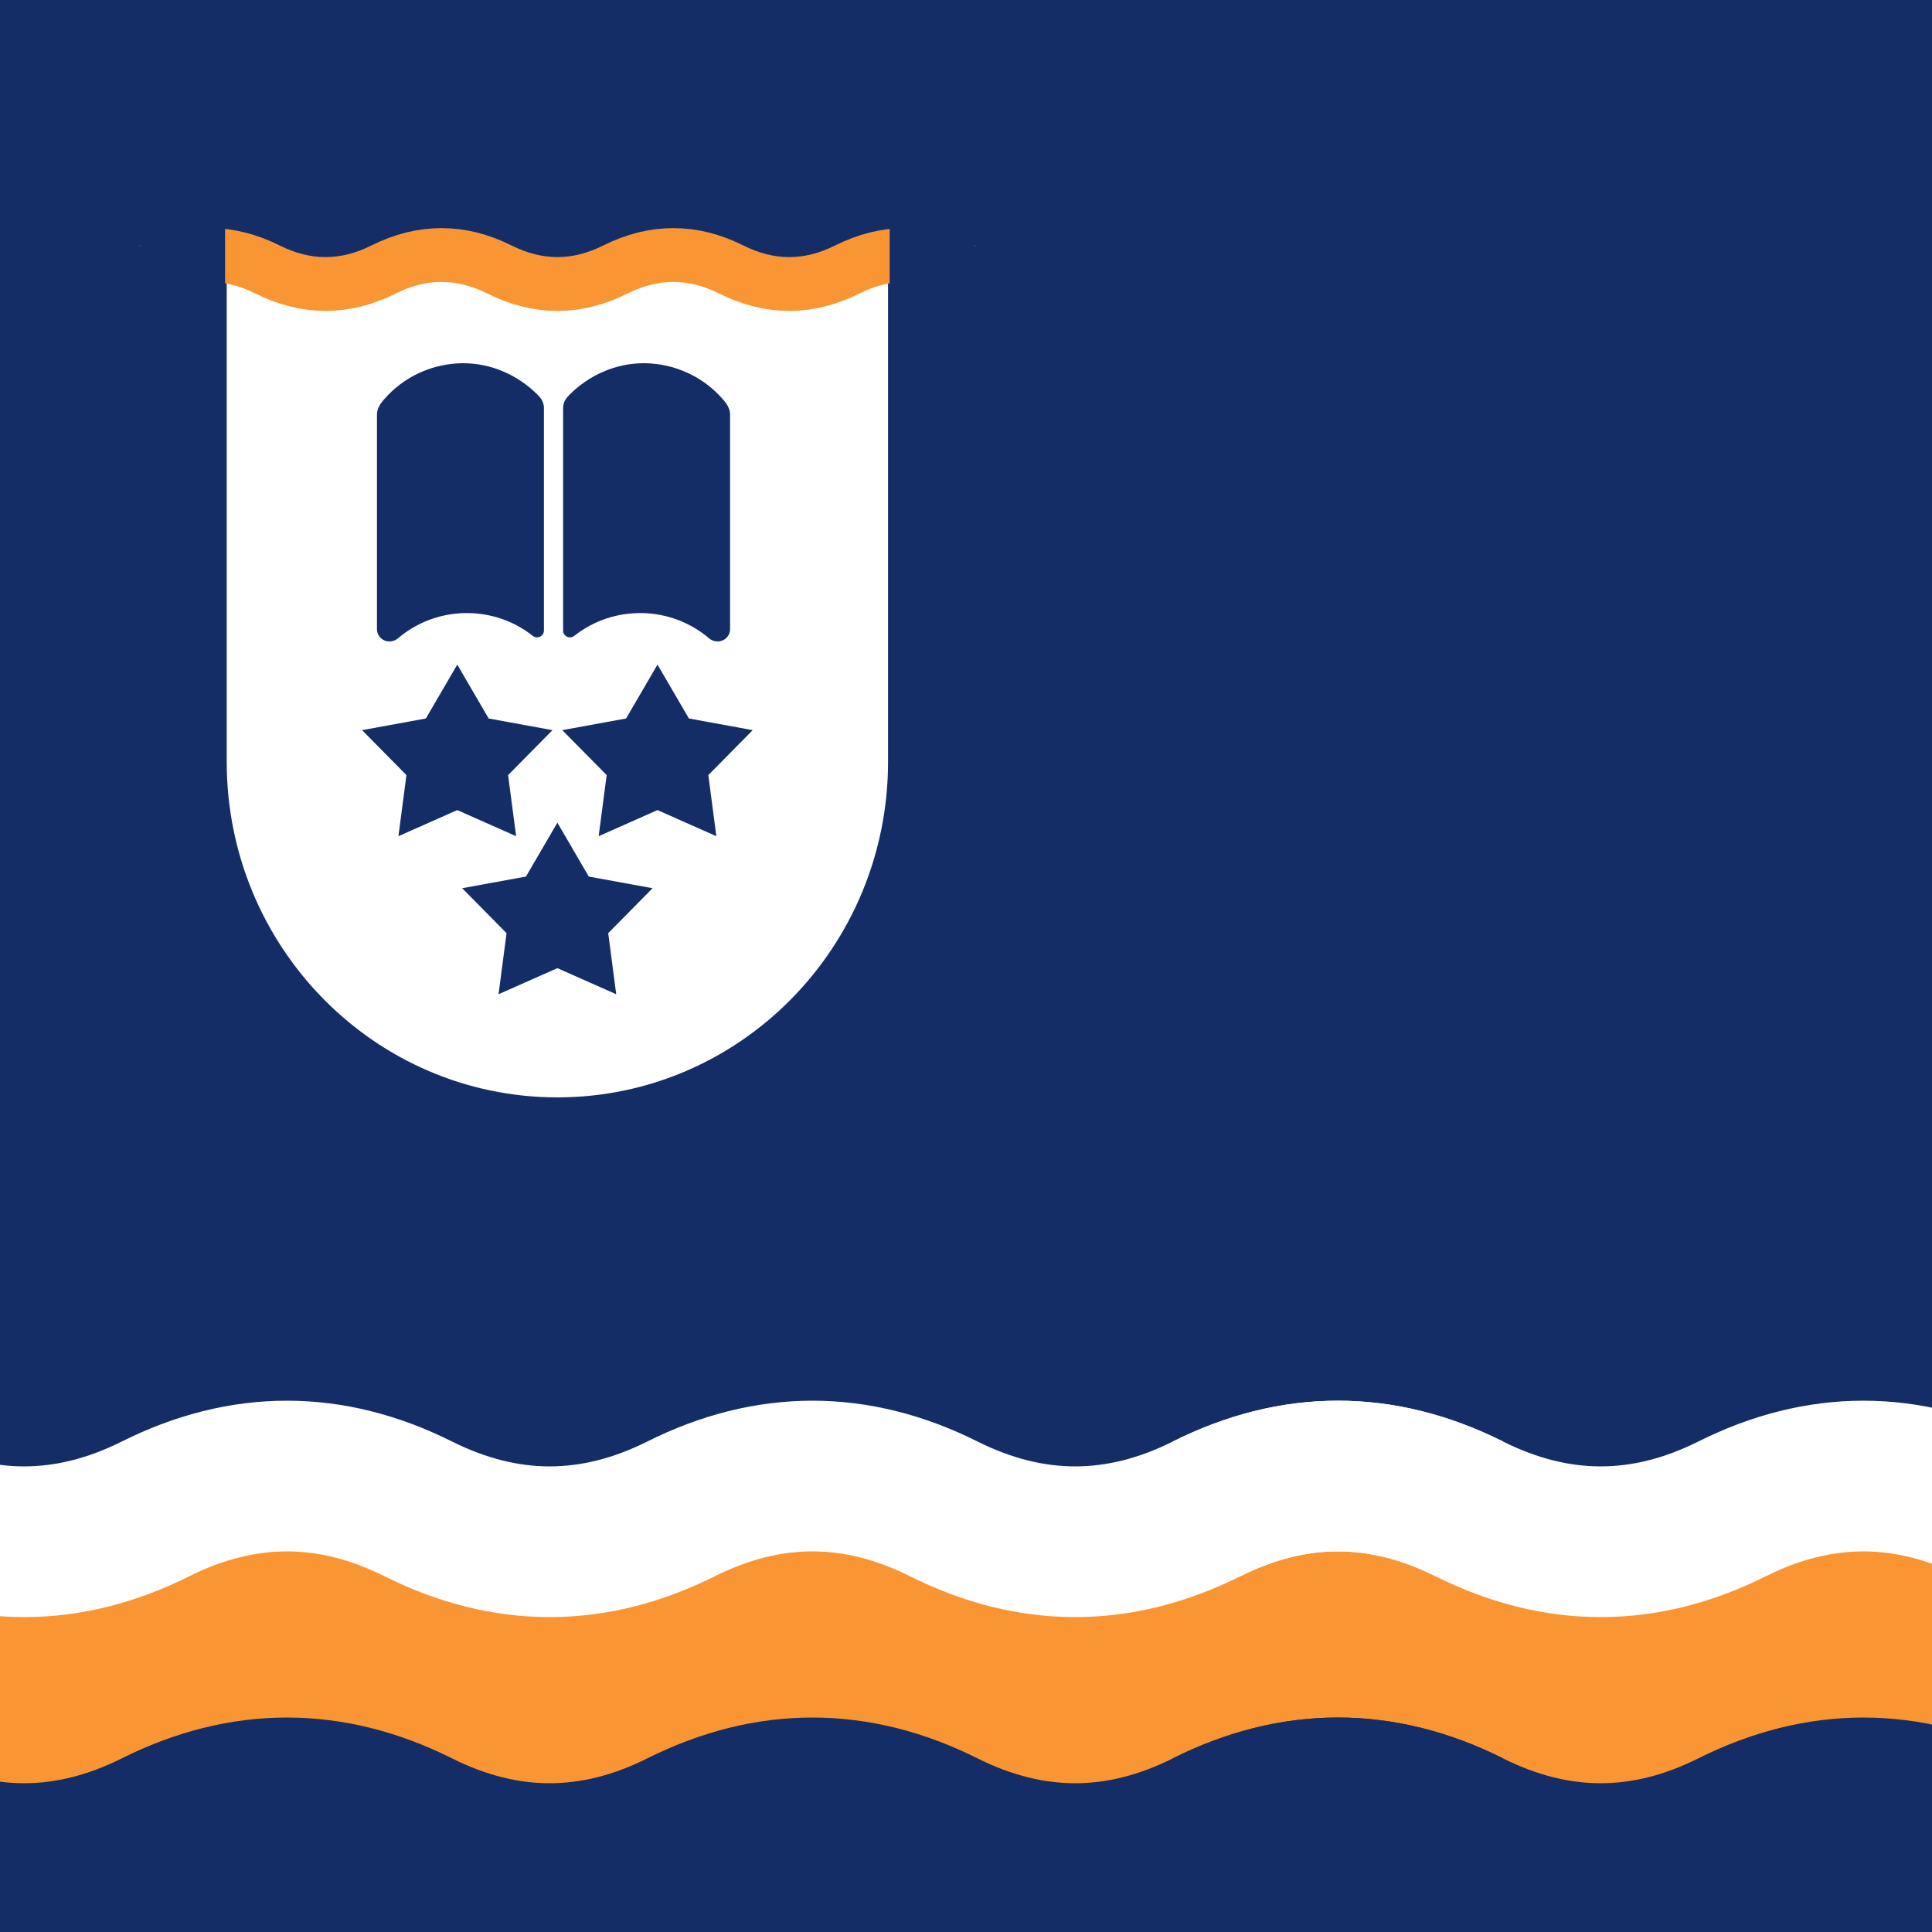
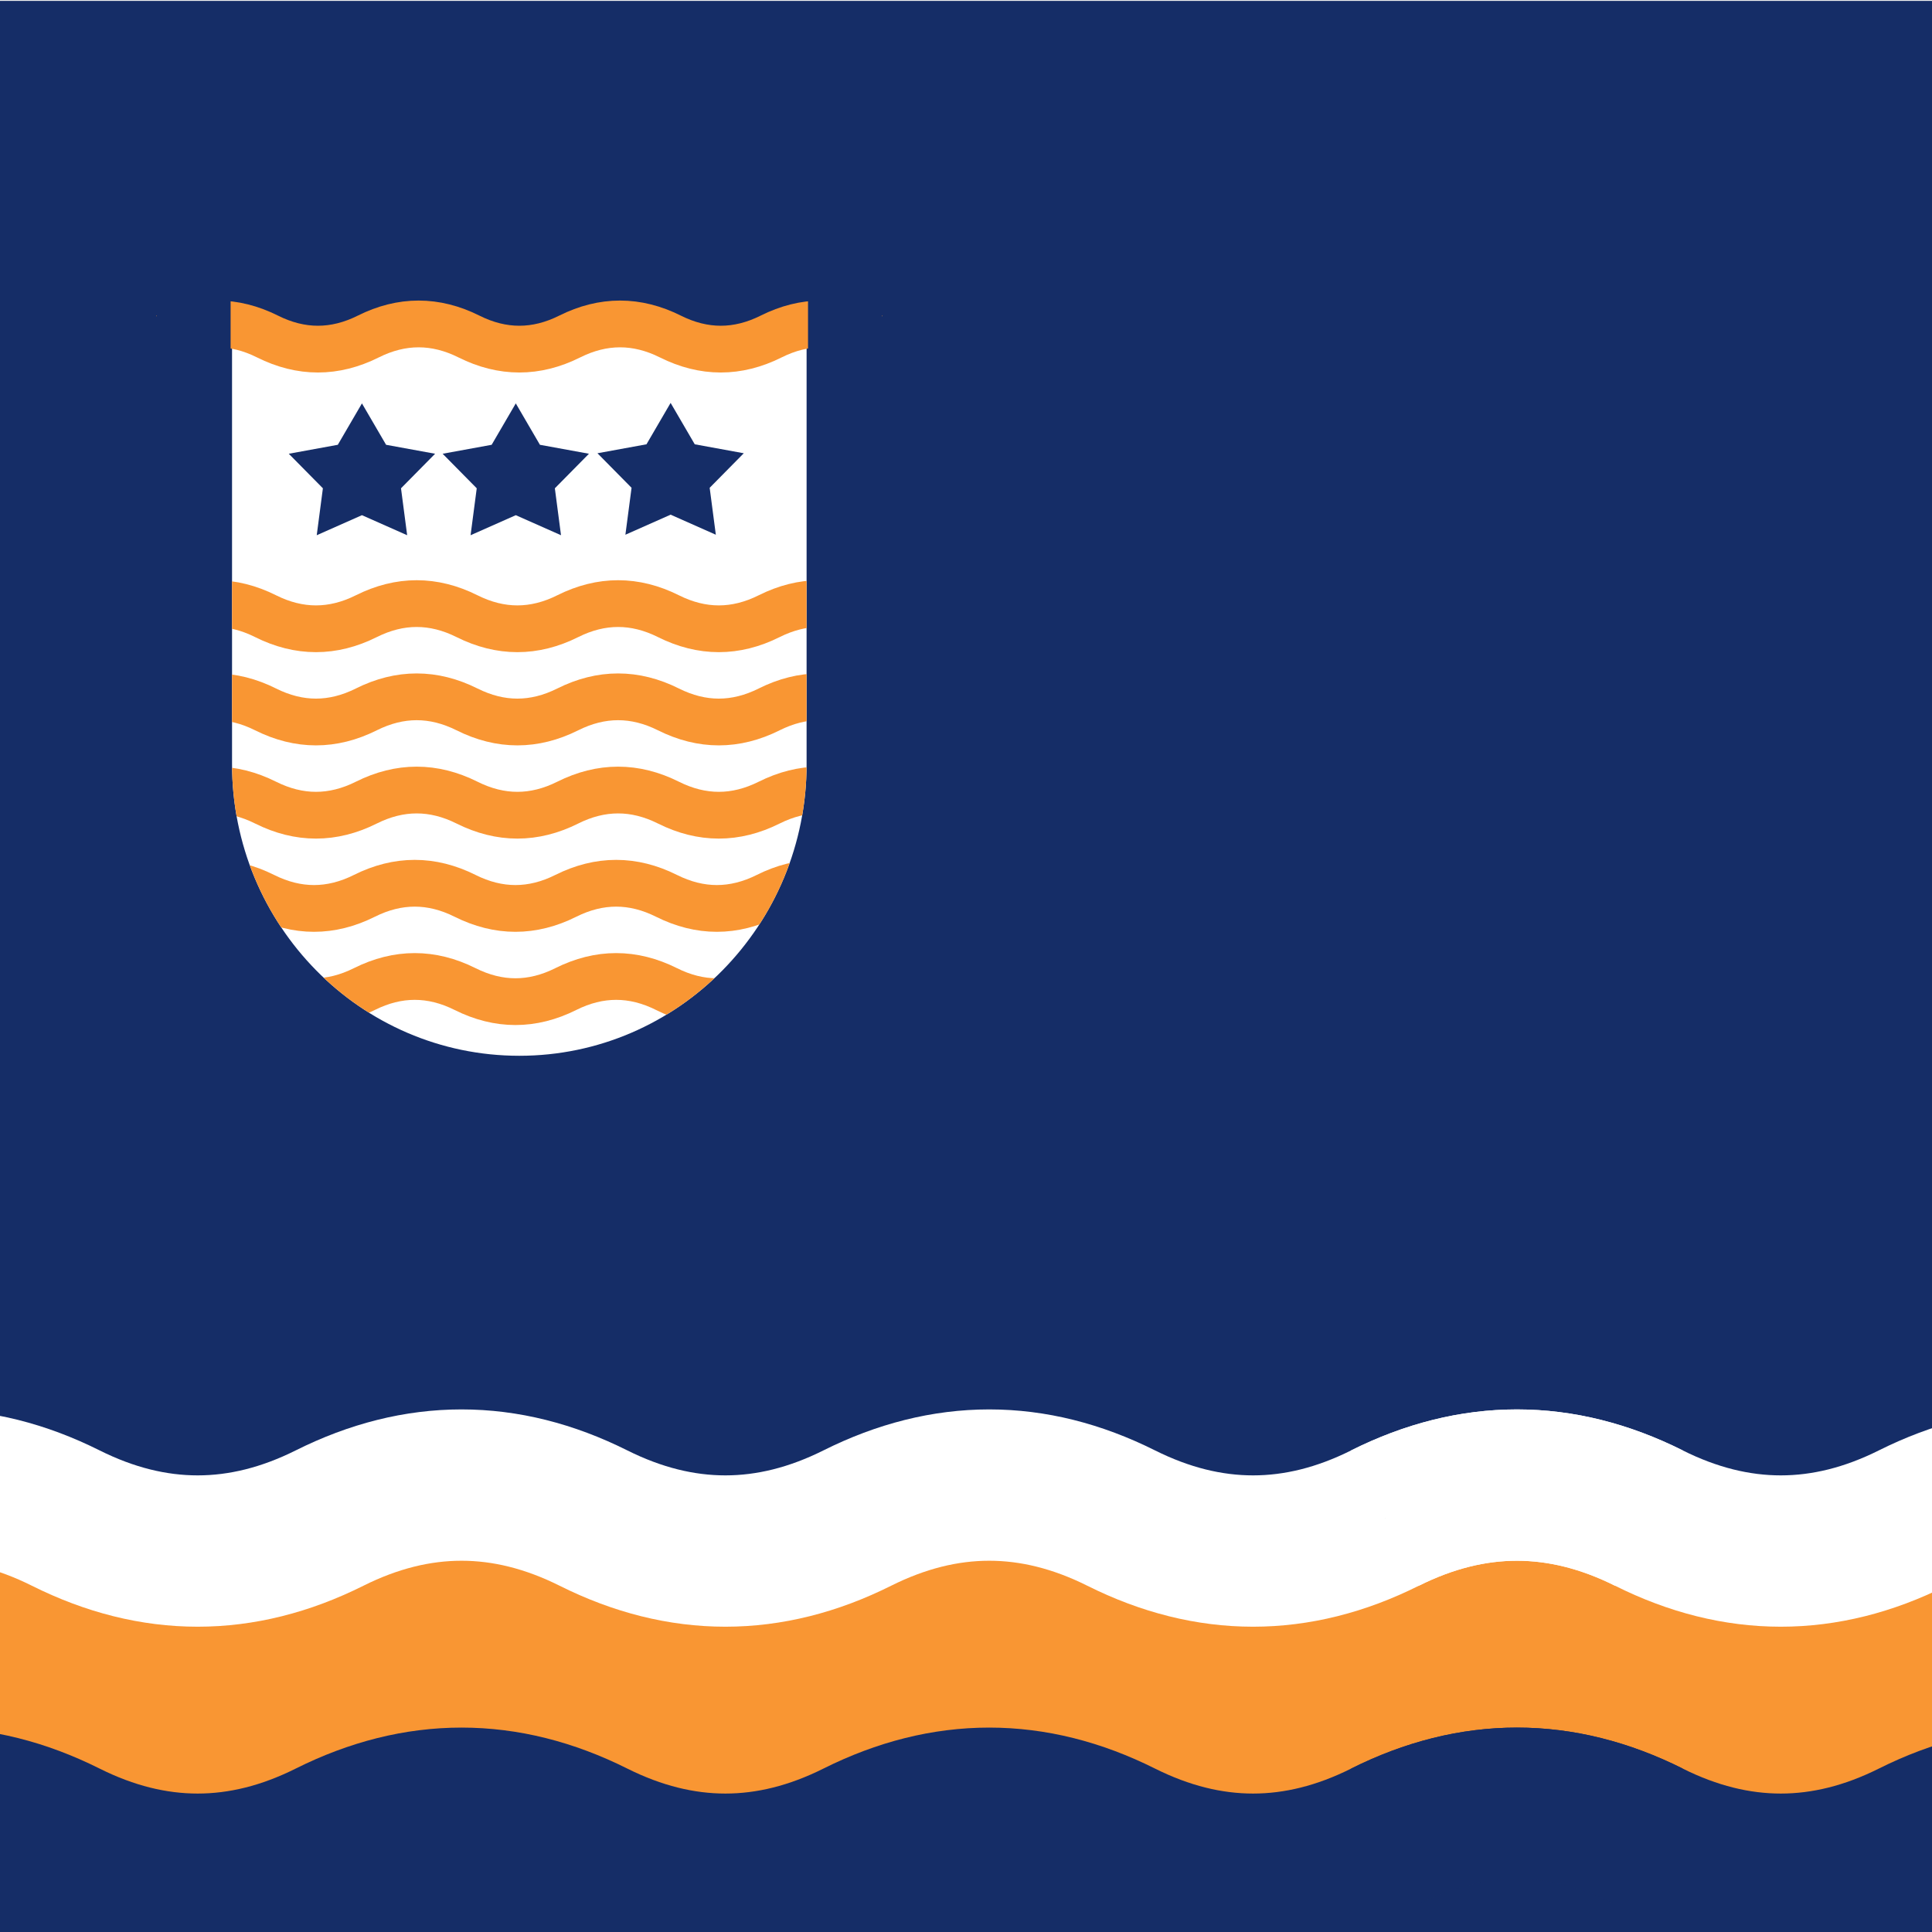
<svg xmlns="http://www.w3.org/2000/svg" width="400" height="400" viewBox="0 0 400 400">
-   <g id="Group-copy-2">
-     <g id="Group-copy">
-       <path id="Path-copy-4" fill="#152d67" stroke="none" d="M 0 400 L 400 400 L 400 0 L 0 0 L 0 400 Z" />
-       <g id="Bars-copy">
-         <path id="Path-copy-6" fill="#f99633" stroke="none" d="M -59 377.6 L 613 377.6 L 613 318.4 L -59 318.4 L -59 377.6 Z" />
-         <g id="Group">
-           <path id="Path-copy" fill="#000000" stroke="#ffffff" stroke-width="31.2" d="M -76.6 312.4 C -58.467 303.333 -40.333 303.333 -22.2 312.4 C -4.067 321.467 14.067 321.467 32.2 312.4 C 50.333 303.333 68.467 303.333 86.6 312.4 C 104.733 321.467 122.867 321.467 141 312.4 C 159.133 303.333 177.267 303.333 195.4 312.4 C 213.533 321.467 231.667 321.467 249.8 312.4 C 267.933 303.333 286.067 303.333 304.2 312.4" />
-           <path id="Path-copy-2" fill="#000000" stroke="#ffffff" stroke-width="31.2" d="M 249.8 312.4 C 267.933 303.333 286.067 303.333 304.2 312.4 C 322.333 321.467 340.467 321.467 358.6 312.4 C 376.733 303.333 394.867 303.333 413 312.4 C 431.133 321.467 449.267 321.467 467.4 312.4 C 485.533 303.333 503.667 303.333 521.8 312.4 C 539.933 321.467 558.067 321.467 576.2 312.4 C 594.333 303.333 612.467 303.333 630.6 312.4" />
+   <g id="Group-copy-3">
+     <path id="Rectangle" fill="#152d67" fill-rule="evenodd" stroke="none" d="M -24.025 401.864 L 623.871 401.864 L 623.871 0.184 L -24.025 0.184 Z" />
+     <mask id="mask1" maskUnits="userSpaceOnUse" maskContentUnits="userSpaceOnUse" mask-type="alpha">
+       <path id="path1" fill="#152d67" fill-rule="evenodd" stroke="none" d="M -24.025 401.864 L 623.871 401.864 L 623.871 0.184 L -24.025 0.184 Z" />
+     </mask>
+     <g id="Group" mask="url(#mask1)">
+       <g id="Bars">
+         <path id="Path-copy-6" fill="#f99633" stroke="none" d="M -53.035 379.772 L 622.463 379.772 L 622.463 320.324 L -53.035 320.324 L -53.035 379.772 Z" />
+         <g id="g1">
+           <path id="Path-copy" fill="#000000" stroke="#ffffff" stroke-width="31.331" d="M -41.019 314.298 C -22.81 305.194 -4.6 305.194 13.609 314.298 C 31.819 323.403 50.028 323.403 68.238 314.298 C 86.447 305.194 104.657 305.194 122.866 314.298 C 141.076 323.403 159.285 323.403 177.495 314.298 C 195.704 305.194 213.914 305.194 232.123 314.298 C 250.333 323.403 268.542 323.403 286.752 314.298 C 304.961 305.194 323.171 305.194 341.38 314.298" />
+           <path id="Path-copy-2" fill="#000000" stroke="#ffffff" stroke-width="31.331" d="M 286.752 314.298 C 304.961 305.194 323.171 305.194 341.38 314.298 C 359.59 323.403 377.799 323.403 396.009 314.298 C 414.218 305.194 432.428 305.194 450.637 314.298 C 468.847 323.403 487.056 323.403 505.266 314.298 C 523.475 305.194 541.684 305.194 559.894 314.298 C 578.103 323.403 596.313 323.403 614.522 314.298 C 632.732 305.194 650.941 305.194 669.151 314.298" />
        </g>
-         <g id="g1">
-           <path id="path1" fill="none" stroke="#152d67" stroke-width="31.2" d="M -76.6 378 C -58.467 368.933 -40.333 368.933 -22.2 378 C -4.067 387.067 14.067 387.067 32.2 378 C 50.333 368.933 68.467 368.933 86.6 378 C 104.733 387.067 122.867 387.067 141 378 C 159.133 368.933 177.267 368.933 195.4 378 C 213.533 387.067 231.667 387.067 249.8 378 C 267.933 368.933 286.067 368.933 304.2 378" />
-           <path id="path2" fill="none" stroke="#152d67" stroke-width="31.2" d="M 249.8 378 C 267.933 368.933 286.067 368.933 304.2 378 C 322.333 387.067 340.467 387.067 358.6 378 C 376.733 368.933 394.867 368.933 413 378 C 431.133 387.067 449.267 387.067 467.4 378 C 485.533 368.933 503.667 368.933 521.8 378 C 539.933 387.067 558.067 387.067 576.2 378 C 594.333 368.933 612.467 368.933 630.6 378" />
+         <g id="Group-copy-2">
+           <path id="path2" fill="none" stroke="#152d67" stroke-width="31.331" d="M -41.019 380.174 C -22.81 371.069 -4.6 371.069 13.609 380.174 C 31.819 389.279 50.028 389.279 68.238 380.174 C 86.447 371.069 104.657 371.069 122.866 380.174 C 141.076 389.279 159.285 389.279 177.495 380.174 C 195.704 371.069 213.914 371.069 232.123 380.174 C 250.333 389.279 268.542 389.279 286.752 380.174 C 304.961 371.069 323.171 371.069 341.38 380.174" />
+           <path id="path3" fill="none" stroke="#152d67" stroke-width="31.331" d="M 286.752 380.174 C 304.961 371.069 323.171 371.069 341.38 380.174 C 359.59 389.279 377.799 389.279 396.009 380.174 C 414.218 371.069 432.428 371.069 450.637 380.174 C 468.847 389.279 487.056 389.279 505.266 380.174 C 523.475 371.069 541.684 371.069 559.894 380.174 C 578.103 389.279 596.313 389.279 614.522 380.174 C 632.732 371.069 650.941 371.069 669.151 380.174" />
        </g>
      </g>
-       <g id="Crest-copy">
-         <path id="path3" fill="#ffffff" stroke="none" d="M 183.861 56 L 46.939 56 L 46.939 157.432 C 46.942 157.523 46.939 157.617 46.939 157.708 C 46.939 196.087 77.59 227.2 115.4 227.2 C 153.21 227.2 183.861 196.087 183.861 157.708 C 183.861 157.615 183.858 157.523 183.858 157.432 L 183.858 56 L 183.861 56 Z" />
-         <mask id="mask1" maskUnits="userSpaceOnUse" maskContentUnits="userSpaceOnUse" mask-type="alpha">
-           <path id="path4" fill="#ffffff" stroke="none" d="M 183.861 56 L 46.939 56 L 46.939 157.432 C 46.942 157.523 46.939 157.617 46.939 157.708 C 46.939 196.087 77.59 227.2 115.4 227.2 C 153.21 227.2 183.861 196.087 183.861 157.708 C 183.861 157.615 183.858 157.523 183.858 157.432 L 183.858 56 L 183.861 56 Z" />
-         </mask>
-         <g id="g2" mask="url(#mask1)">
-           <g id="g3">
-             <path id="Star" fill="#152d67" fill-rule="evenodd" stroke="none" d="M 94.673 137.6 L 88.168 148.755 L 74.96 151.168 L 84.148 160.476 L 82.49 173.123 L 94.673 167.72 L 106.856 173.123 L 105.197 160.476 L 114.386 151.168 L 101.177 148.755 Z" />
-             <path id="Star-copy" fill="#152d67" fill-rule="evenodd" stroke="none" d="M 136.127 137.6 L 129.623 148.755 L 116.414 151.168 L 125.603 160.476 L 123.944 173.123 L 136.127 167.72 L 148.31 173.123 L 146.652 160.476 L 155.84 151.168 L 142.632 148.755 Z" />
-             <path id="Star-copy-2" fill="#152d67" fill-rule="evenodd" stroke="none" d="M 115.4 170.327 L 108.896 181.482 L 95.687 183.896 L 104.876 193.203 L 103.217 205.85 L 115.4 200.447 L 127.583 205.85 L 125.924 193.203 L 135.113 183.896 L 121.904 181.482 Z" />
+     </g>
+     <g id="g2">
+       <path id="Path" fill="#f99633" stroke="none" d="M -53.035 402 L -23.71 402 L -23.71 0 L -53.035 0 L -53.035 402 Z" />
+       <g id="Group-copy">
+         <g id="Crest">
+           <path id="Path-copy-4" fill="#ffffff" stroke="none" d="M 167 69.849 L 48.041 69.849 L 48.041 157.974 C 48.044 158.053 48.041 158.135 48.041 158.214 C 48.041 191.558 74.671 218.588 107.52 218.588 C 140.37 218.588 167 191.558 167 158.214 C 167 158.132 166.997 158.053 166.997 157.974 L 166.997 69.849 L 167 69.849 Z" />
+           <mask id="mask2" maskUnits="userSpaceOnUse" maskContentUnits="userSpaceOnUse" mask-type="alpha">
+             <path id="path4" fill="#ffffff" stroke="none" d="M 167 69.849 L 48.041 69.849 L 48.041 157.974 C 48.044 158.053 48.041 158.135 48.041 158.214 C 48.041 191.558 74.671 218.588 107.52 218.588 C 140.37 218.588 167 191.558 167 158.214 C 167 158.132 166.997 158.053 166.997 157.974 L 166.997 69.849 L 167 69.849 Z" />
+           </mask>
+           <g id="g3" mask="url(#mask2)">
+             <path id="Path-copy-3" fill="#000000" stroke="#f99633" stroke-width="9.681" visibility="hidden" d="M 34.541 88.975 C 41.491 85.5 48.442 85.5 55.392 88.975 C 62.343 92.451 69.293 92.451 76.244 88.975 C 83.194 85.5 90.144 85.5 97.095 88.975 C 104.045 92.451 110.996 92.451 117.946 88.975 C 124.897 85.5 131.847 85.5 138.797 88.975 C 145.748 92.451 152.698 92.451 159.649 88.975 C 166.599 85.5 173.55 85.5 180.5 88.975" />
+             <path id="path5" fill="#000000" stroke="#f99633" stroke-width="9.681" visibility="hidden" d="M 34.139 108.275 C 41.089 104.8 48.04 104.8 54.99 108.275 C 61.941 111.75 68.891 111.75 75.841 108.275 C 82.792 104.8 89.742 104.8 96.693 108.275 C 103.643 111.75 110.594 111.75 117.544 108.275 C 124.494 104.8 131.445 104.8 138.395 108.275 C 145.346 111.75 152.296 111.75 159.247 108.275 C 166.197 104.8 173.147 104.8 180.098 108.275" />
+             <path id="Path-copy-7" fill="#000000" stroke="#f99633" stroke-width="9.681" d="M 34.139 127.575 C 41.089 124.1 48.04 124.1 54.99 127.575 C 61.941 131.05 68.891 131.05 75.841 127.575 C 82.792 124.1 89.742 124.1 96.693 127.575 C 103.643 131.05 110.594 131.05 117.544 127.575 C 124.494 124.1 131.445 124.1 138.395 127.575 C 145.346 131.05 152.296 131.05 159.247 127.575 C 166.197 124.1 173.147 124.1 180.098 127.575" />
+             <path id="path6" fill="#000000" stroke="#f99633" stroke-width="9.681" d="M 34.139 146.875 C 41.089 143.4 48.04 143.4 54.99 146.875 C 61.941 150.35 68.891 150.35 75.841 146.875 C 82.792 143.4 89.742 143.4 96.693 146.875 C 103.643 150.35 110.594 150.35 117.544 146.875 C 124.494 143.4 131.445 143.4 138.395 146.875 C 145.346 150.35 152.296 150.35 159.247 146.875 C 166.197 143.4 173.147 143.4 180.098 146.875" />
+             <path id="Path-copy-5" fill="#000000" stroke="#f99633" stroke-width="9.681" d="M 34.139 166.175 C 41.089 162.7 48.04 162.7 54.99 166.175 C 61.941 169.65 68.891 169.65 75.841 166.175 C 82.792 162.7 89.742 162.7 96.693 166.175 C 103.643 169.65 110.594 169.65 117.544 166.175 C 124.494 162.7 131.445 162.7 138.395 166.175 C 145.346 169.65 152.296 169.65 159.247 166.175 C 166.197 162.7 173.147 162.7 180.098 166.175" />
+             <path id="Path-copy-9" fill="#000000" stroke="#f99633" stroke-width="9.681" d="M 33.737 185.475 C 40.687 182 47.638 182 54.588 185.475 C 61.538 188.95 68.489 188.95 75.439 185.475 C 82.39 182 89.34 182 96.291 185.475 C 103.241 188.95 110.192 188.95 117.142 185.475 C 124.092 182 131.043 182 137.993 185.475 C 144.944 188.95 151.894 188.95 158.845 185.475 C 165.795 182 172.745 182 179.696 185.475" />
+             <path id="Path-copy-8" fill="#000000" stroke="#f99633" stroke-width="9.681" d="M 33.737 204.775 C 40.687 201.3 47.638 201.3 54.588 204.775 C 61.538 208.25 68.489 208.25 75.439 204.775 C 82.39 201.3 89.34 201.3 96.291 204.775 C 103.241 208.25 110.192 208.25 117.142 204.775 C 124.092 201.3 131.043 201.3 137.993 204.775 C 144.944 208.25 151.894 208.25 158.845 204.775 C 165.795 201.3 172.745 201.3 179.696 204.775" />
+           </g>
+           <path id="path7" fill="#000000" stroke="#f99633" stroke-width="9.681" d="M 34.541 69.675 C 41.491 66.2 48.442 66.2 55.392 69.675 C 62.343 73.151 69.293 73.151 76.244 69.675 C 83.194 66.2 90.144 66.2 97.095 69.675 C 104.045 73.151 110.996 73.151 117.946 69.675 C 124.897 66.2 131.847 66.2 138.797 69.675 C 145.748 73.151 152.698 73.151 159.649 69.675 C 166.599 66.2 173.55 66.2 180.5 69.675" />
+           <path id="Rectangle-copy" fill="#152d67" fill-rule="evenodd" stroke="none" d="M 32.456 203.297 L 47.747 203.297 L 47.747 57.338 L 32.456 57.338 Z" />
+           <path id="Rectangle-copy-2" fill="#152d67" fill-rule="evenodd" stroke="none" d="M 167.294 203.297 L 182.585 203.297 L 182.585 57.338 L 167.294 57.338 Z" />
+           <g id="g4">
+             <path id="Star" fill="#152d67" fill-rule="evenodd" stroke="none" visibility="hidden" d="M 81.057 91.457 L 72.878 105.483 L 56.271 108.517 L 67.824 120.22 L 65.738 136.122 L 81.057 129.329 L 96.375 136.122 L 94.29 120.22 L 105.843 108.517 L 89.235 105.483 Z" />
+             <path id="Star-copy" fill="#152d67" fill-rule="evenodd" stroke="none" visibility="hidden" d="M 133.18 91.457 L 125.002 105.483 L 108.394 108.517 L 119.947 120.22 L 117.861 136.122 L 133.18 129.329 L 148.499 136.122 L 146.413 120.22 L 157.966 108.517 L 141.358 105.483 Z" />
+             <path id="Star-copy-2" fill="#152d67" fill-rule="evenodd" stroke="none" visibility="hidden" d="M 107.118 141.051 L 98.94 155.077 L 82.332 158.111 L 93.885 169.814 L 91.8 185.715 L 107.118 178.922 L 122.437 185.715 L 120.351 169.814 L 131.905 158.111 L 115.297 155.077 Z" />
+           </g>
+           <g id="g5">
+             <path id="path8" fill="#152d67" fill-rule="evenodd" stroke="none" d="M 74.937 83.519 L 69.939 92.09 L 59.79 93.944 L 66.851 101.096 L 65.576 110.813 L 74.937 106.662 L 84.298 110.813 L 83.024 101.096 L 90.084 93.944 L 79.935 92.09 Z" />
+             <path id="path9" fill="#152d67" fill-rule="evenodd" stroke="none" d="M 106.789 83.519 L 101.792 92.09 L 91.643 93.944 L 98.703 101.096 L 97.428 110.813 L 106.789 106.662 L 116.151 110.813 L 114.876 101.096 L 121.936 93.944 L 111.787 92.09 Z" />
+             <path id="path10" fill="#152d67" fill-rule="evenodd" stroke="none" d="M 138.844 83.415 L 133.846 91.987 L 123.697 93.841 L 130.757 100.992 L 129.482 110.71 L 138.844 106.558 L 148.205 110.71 L 146.93 100.992 L 153.99 93.841 L 143.841 91.987 Z" />
          </g>
        </g>
-         <path id="Book" fill="#152d67" fill-rule="evenodd" stroke="none" d="M 148.604 132.799 C 147.988 132.816 147.385 132.618 146.903 132.24 C 138.924 125.373 127.104 125.138 118.85 131.681 C 118.421 131.998 117.847 132.049 117.367 131.812 C 116.887 131.576 116.584 131.092 116.584 130.562 L 116.584 84.427 C 116.584 83.035 117.502 82.124 118 81.631 C 121.902 77.768 127.317 75.2 133.302 75.2 C 139.637 75.219 145.644 77.979 149.737 82.749 C 150.241 83.333 151.154 84.434 151.154 85.825 L 151.154 130.282 C 151.154 131.672 150.012 132.799 148.604 132.799 Z M 111.2 131.96 C 110.893 131.961 110.595 131.863 110.35 131.681 C 102.096 125.138 90.276 125.373 82.297 132.24 C 81.814 132.618 81.212 132.816 80.596 132.799 C 79.188 132.799 78.046 131.672 78.046 130.282 L 78.046 85.825 C 78.046 84.434 78.958 83.333 79.463 82.749 C 83.556 77.979 89.563 75.219 95.898 75.2 C 101.882 75.2 107.298 77.768 111.2 81.631 C 111.698 82.124 112.616 83.035 112.616 84.427 L 112.616 130.562 C 112.616 131.334 111.982 131.96 111.2 131.96 Z" />
-         <path id="path5" fill="#000000" stroke="#f99633" stroke-width="11.143" d="M 31.4 55.8 C 39.4 51.8 47.4 51.8 55.4 55.8 C 63.4 59.8 71.4 59.8 79.4 55.8 C 87.4 51.8 95.4 51.8 103.4 55.8 C 111.4 59.8 119.4 59.8 127.4 55.8 C 135.4 51.8 143.4 51.8 151.4 55.8 C 159.4 59.8 167.4 59.8 175.4 55.8 C 183.4 51.8 191.4 51.8 199.4 55.8" />
-         <path id="Rectangle-copy" fill="#152d67" fill-rule="evenodd" stroke="none" d="M 29 209.6 L 46.6 209.6 L 46.6 41.6 L 29 41.6 Z" />
-         <path id="Rectangle-copy-2" fill="#152d67" fill-rule="evenodd" stroke="none" d="M 184.2 209.6 L 201.8 209.6 L 201.8 41.6 L 184.2 41.6 Z" />
      </g>
    </g>
  </g>
</svg>
